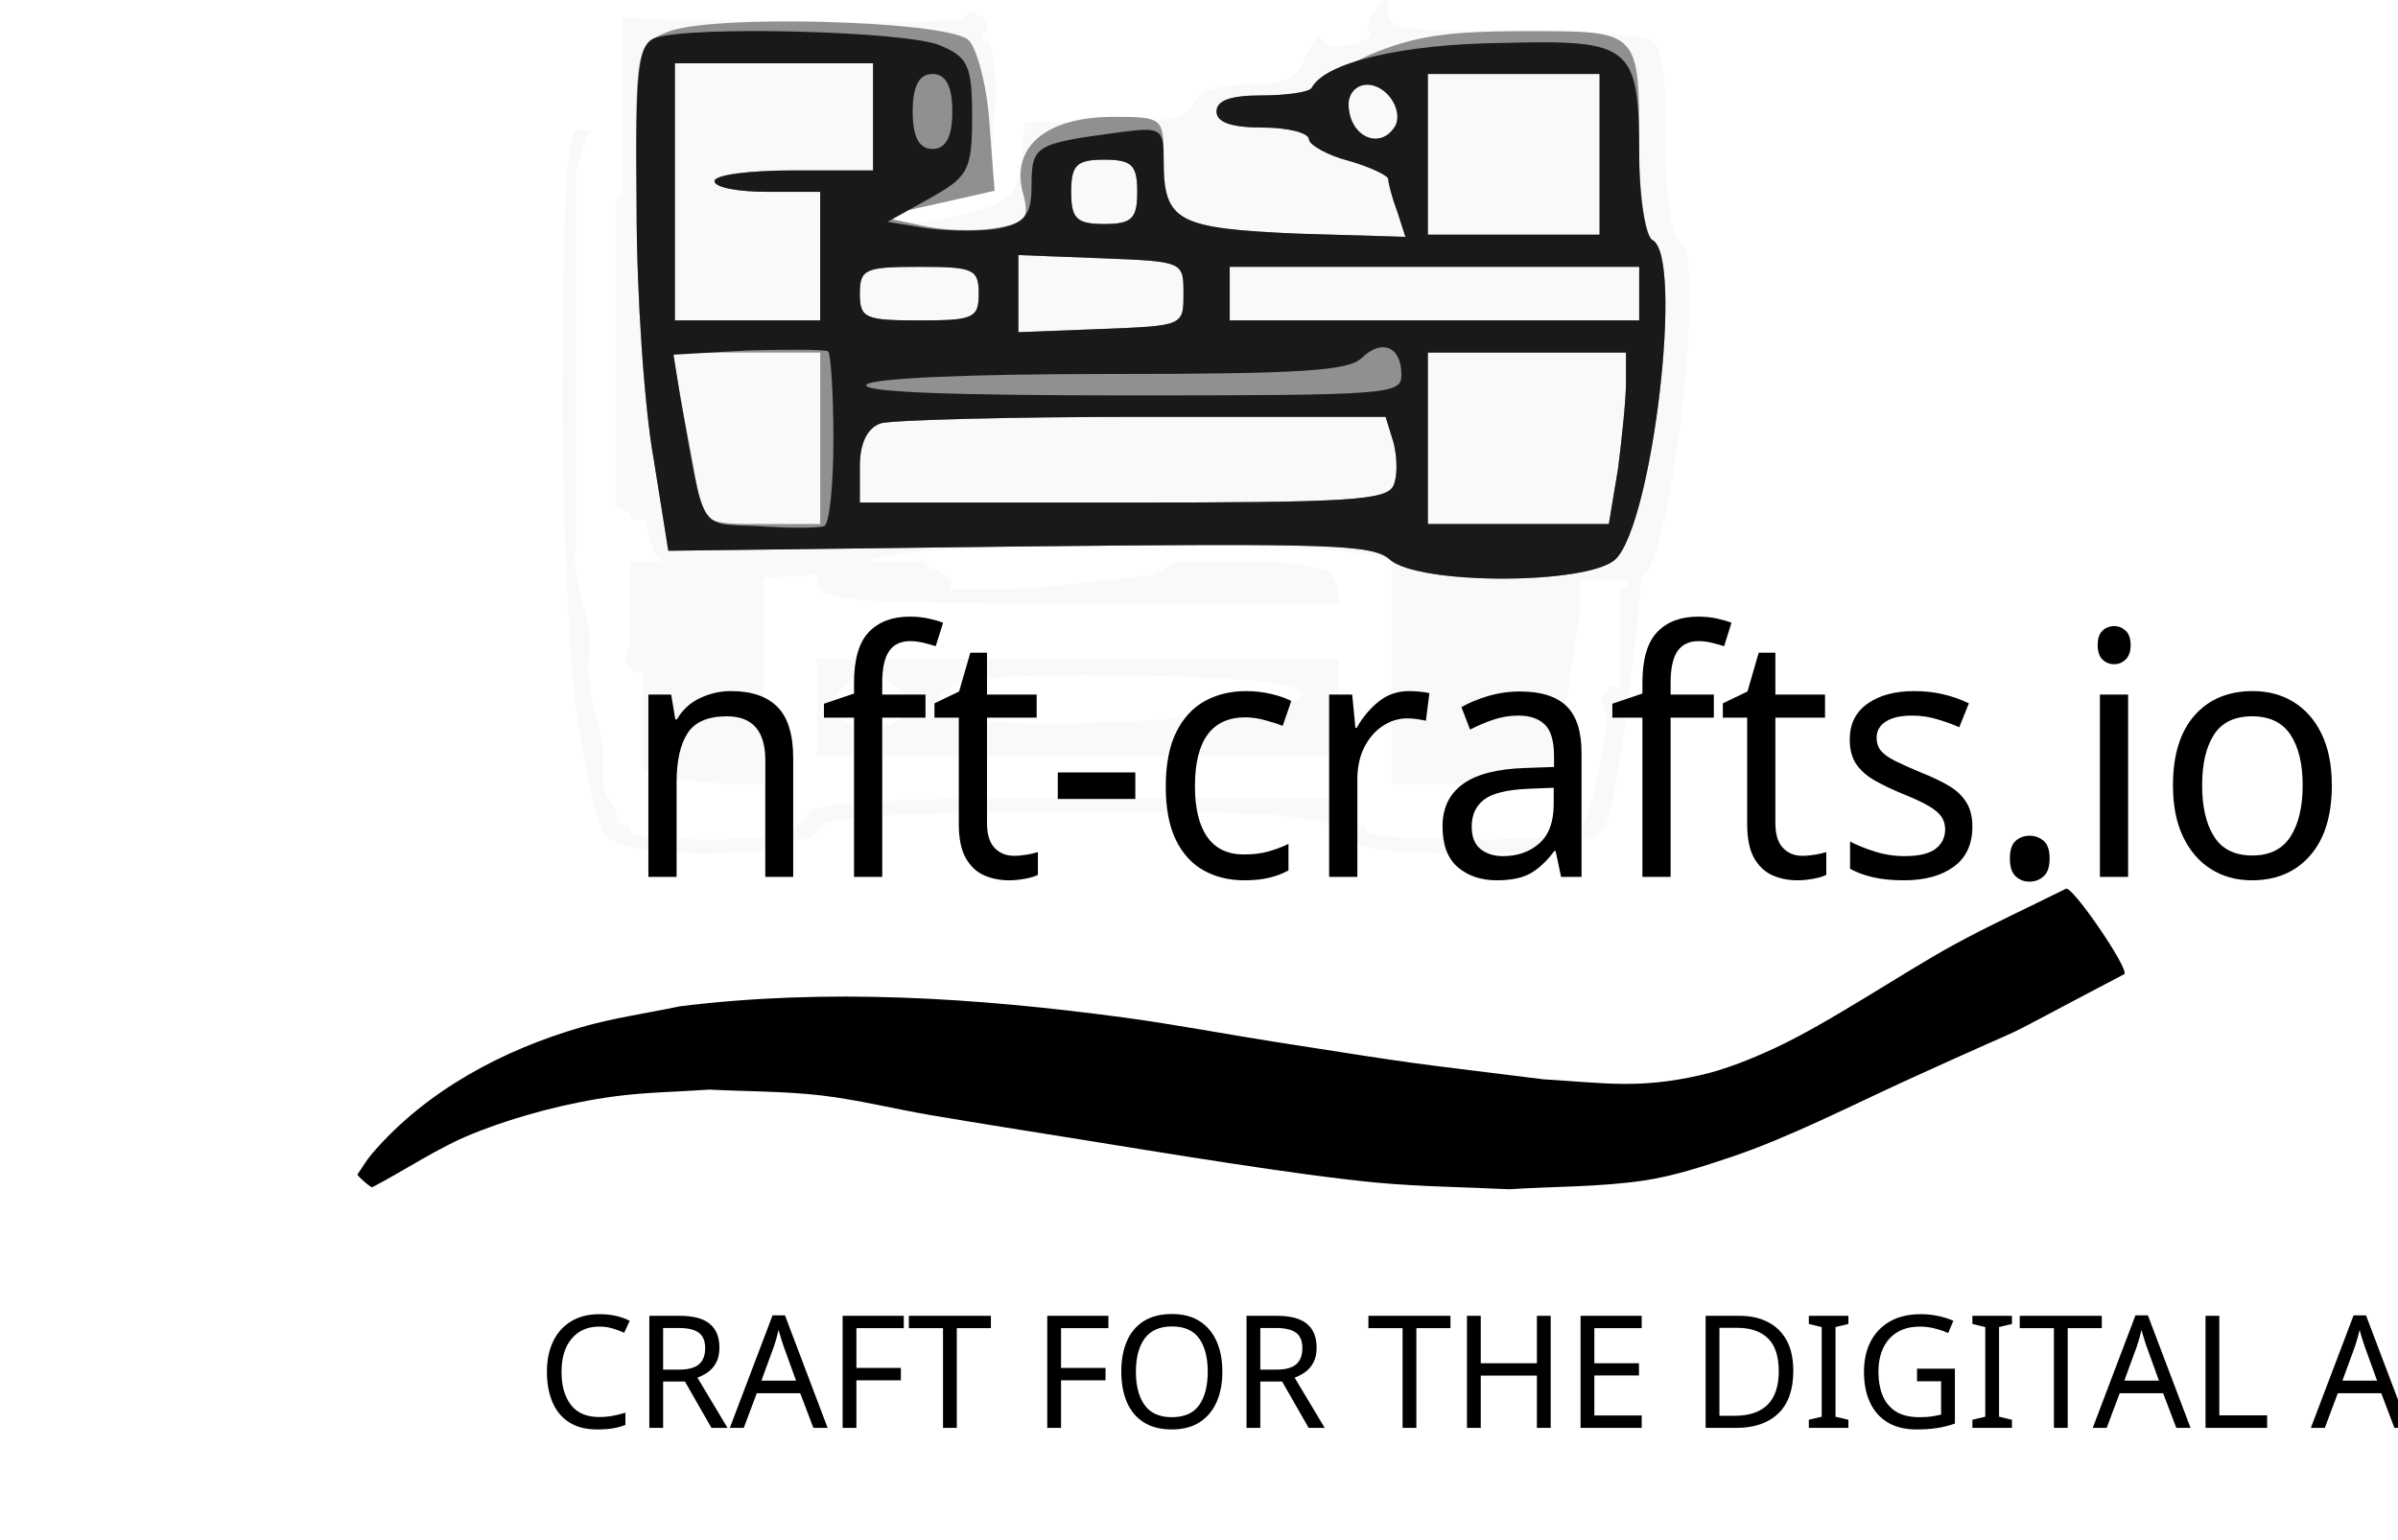
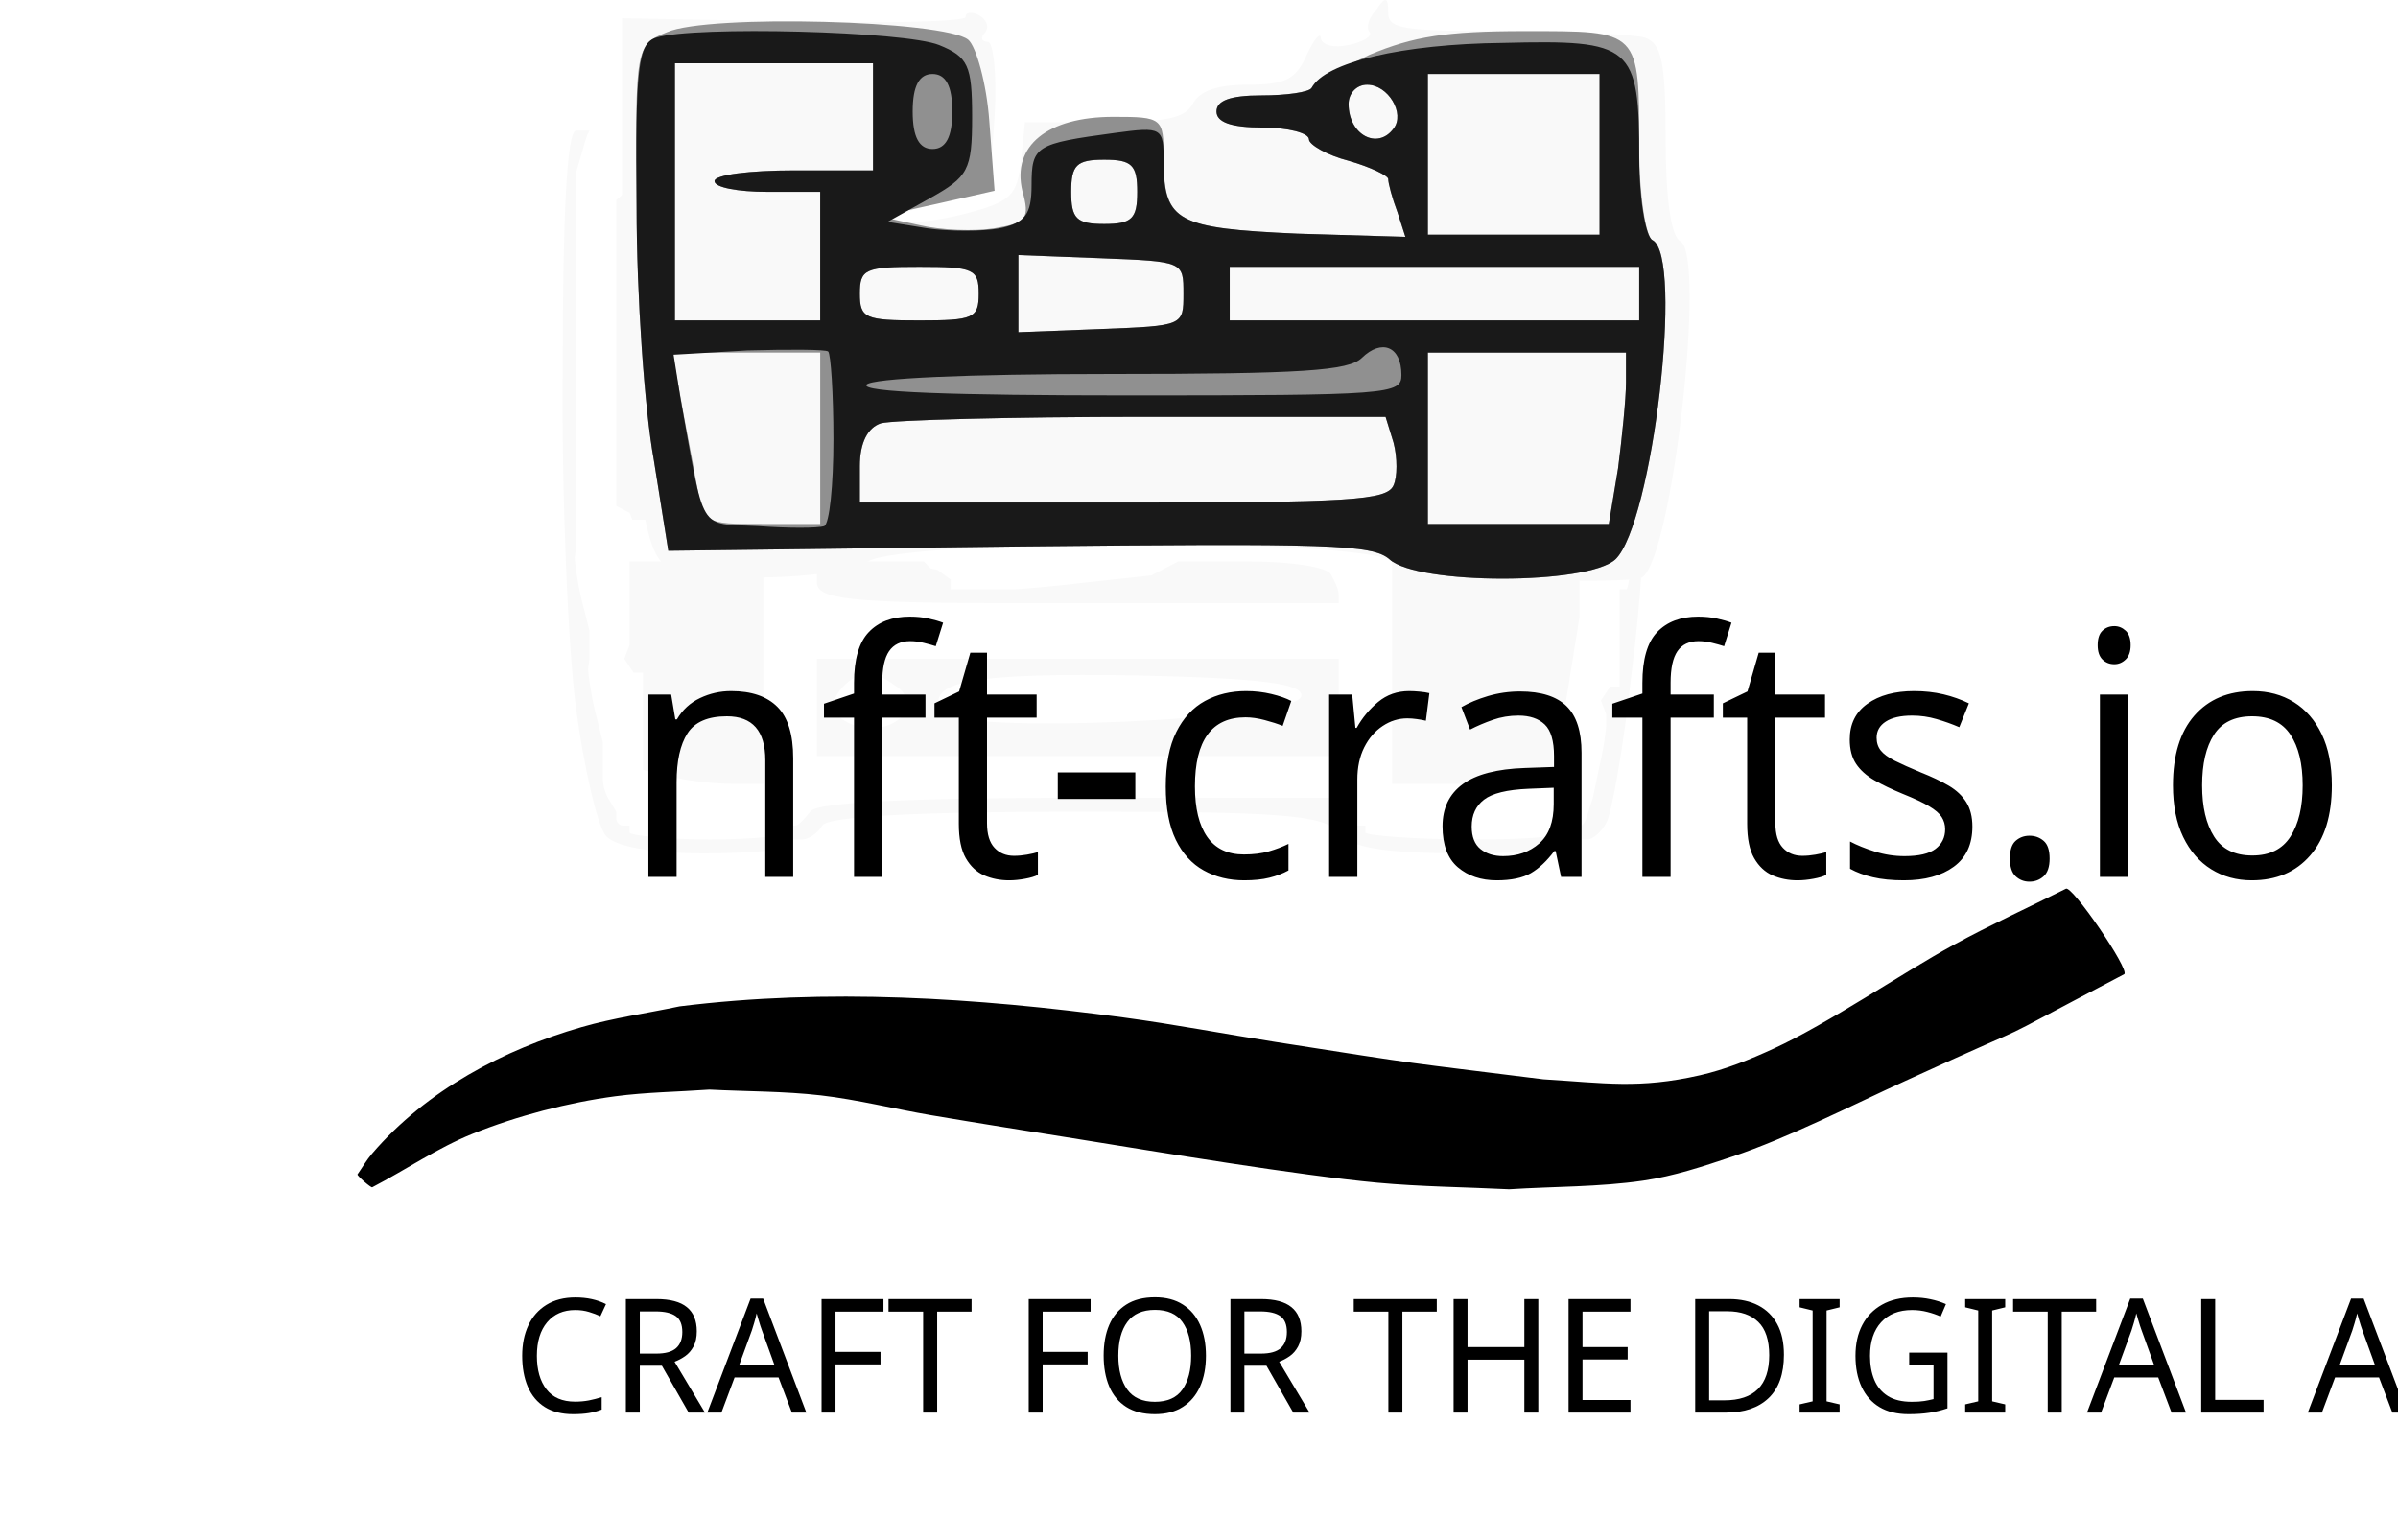
<svg xmlns="http://www.w3.org/2000/svg" width="129.248mm" height="83.024mm" viewBox="0 0 129.248 83.024" version="1.1" id="svg4701">
  <defs id="defs4698">
    <rect x="86.616" y="242.04" width="318.475" height="55.236" id="rect92046" />
  </defs>
  <g id="layer1" transform="translate(-39.57217,-12.10749)">
    <g id="g4978" transform="matrix(0.2645833,0,0,0.2645833,-121.4081,139.2286)">
      <g fill="#f9f9f9" fill-rule="evenodd" id="g4871" transform="matrix(2.725279,0,0,2.83241,676.7358,-513.3284)">
        <path d="m 19,21 -0.1,0.2 c -0.1,0.1 -0.3,0.8 -0.5,1.5 L 18,24 v 0 1.5 c 0,0.8 0,1.7 0,2 0,0.2 0,5.6 0,12 V 51 51 l -0.1,0.7 c 0,0.4 0.2,1.8 0.5,3 L 19,57 v 0 0.5 c 0,0.2 0,0.7 0,1 v 0.5 0 l -0.1,0.7 c 0,0.4 0.2,1.8 0.5,3 L 20,65 v 0 0.5 c 0,0.2 0,0.7 0,1 v 0.5 0 0.7 c 0,0.4 0.2,1.1 0.5,1.5 L 21,70 v 0 0.5 c 0,0.2 0.2,0.5 0.5,0.5 H 22 v 0 0.5 c 0,0.2 2.7,0.5 6,0.5 3.3,0 6,-0.3 6,-0.5 V 71 71 h 0.4 c 0.2,0 0.7,-0.5 1.1,-1 0.3,-0.7 8.1,-1 20,-1 H 75 v 0 0.5 c 0,0.2 0.2,0.5 0.5,0.5 H 76 v 0 0.5 c 0,0.2 0.2,0.5 0.5,0.5 H 77 v 0 0.5 c 0,0.2 3.6,0.5 8,0.5 6.2,0 8.1,-0.4 8.5,-1.5 L 94,69 v 0 l 0.5,-2.3 c 0.3,-1.2 0.5,-2.6 0.5,-3 V 63 l -0.4,-1 0.7,-1 H 96 V 57.5 54 54 h 0.5 C 96.7,54 97,51.5 97,48.5 97,45.4 96.7,43 96.5,43 H 96 v 0 L 95,41.5 94,40 v 0 -4.5 c 0,-2.5 0,-4.8 0,-5 0,-0.3 0,-1.4 0,-2.5 v -2 0 L 93.5,25 93,24 v 0 -0.5 C 93,23.2 92.7,23 92.5,23 H 92 v 0 -0.5 l 1,-0.5 1.5,1.6 c 0.9,1.1 1.5,3.8 1.5,7.5 0,3.2 0,6.8 0,7.9 v 2 0 l 0.7,0.5 c 0.4,0.3 0.9,2.5 1.1,4.8 C 98,48.6 97.6,54.8 96.9,60 96.3,65.3 95.4,70.2 95,70.8 94.7,71.4 94,72 93.6,72 H 93 v 0 0.5 C 93,72.7 89.2,73 84.6,73 78.3,73 75.9,72.6 75,71.5 73.9,70.2 70.4,70 55.4,70 c -11.1,0 -18.6,0.3 -19,1 -0.3,0.5 -1,1 -1.5,1 H 34 v 0 0.5 C 34,72.7 31.1,73 27.6,73 23.7,73 20.8,72.5 20.2,71.7 19.6,71 18.6,66.9 18,62.6 17.4,58.3 16.9,47.2 17,37.9 17,27.3 17.3,21 18,21 h 1" id="path4843" />
        <path d="M 23,67 V 63.5 60 H 22.3 L 21.6,59 22,58 v -1 c 0,-0.6 0,-1.3 0,-1.5 0,-0.3 0,-1.2 0,-2 V 52 52 h 0.5 c 0.2,0 2.5,0 5,0 H 32 v 0 5.5 c 0,3 0,5.7 0,6 0,0.2 0,1.4 0,2.5 v 2 0 h -2.3 c -1.2,0 -3.3,-0.2 -4.5,-0.5 L 23,67" id="path4845" />
        <path d="m 79,52 h 2 c 1.1,0 2.2,0 2.5,0 0.2,0 2.5,0 5,0 H 93 v 0 0.5 c 0,0.2 0,0.7 0,1 v 0.5 0 0.5 c 0,0.2 0,0.7 0,1 v 0.5 0 l -0.5,3 -0.5,3 v 0 0.5 c 0,0.2 0,0.7 0,1 v 0.5 0 h -0.5 c -0.3,0 -0.5,0.2 -0.5,0.5 0,0.2 0,1.1 0,2 v 1.5 0 h -0.5 c -0.3,0 -3,0 -6,0 H 79 v -8 -8" id="path4847" />
        <path d="m 36,66 v -0.5 c 0,-0.3 0,-1.9 0,-3.5 V 59 H 55.5 75 v 0 3.5 3.5 0 H 55.5 36 m 1.3,-3.2 C 36.8,61.9 38.5,60 40,60 c 0.2,0 1.1,0.4 1.8,0.9 1.9,1.1 0.7,3.1 -1.8,3.1 -1.1,0 -2.3,-0.6 -2.7,-1.2 m 8,0 C 44.1,60.6 47.7,60 60,60.2 c 9.3,0.2 12.4,0.6 12.2,1.5 -0.3,1.7 -26,2.8 -26.9,1.1" id="path4849" />
        <path d="m 36,52 h 3.5 c 1.9,0 3.7,0 4,0 H 44 v 0 l 0.5,0.5 0.5,0.1 1,0.7 V 54 h 2 c 1.1,0 2.3,0 2.7,0 0.4,0 2.9,-0.2 5.5,-0.5 L 61,53 v 0 l 1,-0.5 1,-0.5 v 0 h 5.4 c 3,0 5.7,0.4 6,0.9 0.3,0.5 0.6,1.1 0.6,1.5 V 55 55 H 70.5 C 68,55 59.2,55 51,55 38.3,55 36,54.7 36,53.5 V 52" id="path4851" />
        <path d="m 59,43 v 3.5 3.5 0 h -0.8 c -0.4,0 -3,-0.1 -5.7,-0.3 -4.9,-0.2 -5,-0.4 -5,-3.2 0,-3 0,-3.1 5.7,-3.3 L 59,43 m -10,3.5 c 0,-1.8 3.3,-2.9 6,-2 3.6,1.1 2.3,3.5 -2,3.5 -2.9,0 -4,-0.5 -4,-1.5" id="path4853" />
        <path d="M 22,48.5 21,48 v -1 -4.5 c 0,-2.5 0,-4.8 0,-5 0,-0.3 0,-3 0,-6 V 26 26 l 0.6,-0.5 c 0.4,-0.3 3.5,-0.5 7,-0.5 3.5,0 6.6,0 6.9,0 H 36 v 0 4.5 4.5 0 l -0.8,-0.1 c -0.4,0 -3.1,0.2 -6,0.5 L 24,35 v 0 h -0.5 c -0.3,0 -0.5,0.4 -0.5,1 0,0.5 0.2,1 0.5,1 H 24 v 0 l 4,0.5 4,0.5 v 0 l -0.3,5.2 C 31.5,48.4 31.4,48.5 28,48.7 26,48.9 24.1,49 23.7,49 H 23 22.2 L 22,48.5" id="path4855" />
        <path d="m 36,49 v -1.5 c 0,-0.9 0,-1.8 0,-2 0,-0.3 0,-0.8 0,-1 V 44 44 l 0.7,-0.1 c 0.4,0 2,0.2 3.5,0.5 L 43,45 h 1 v 0.5 c 0,0.2 0,0.7 0,1 v 0.5 0 1 h -1 l -2.8,0.5 C 38.7,48.8 37.1,49 36.7,49 H 36" id="path4857" />
        <path d="m 64,49 -0.2,-0.3 c 0,-0.1 -0.3,-0.9 -0.5,-1.8 C 63.1,46 63.1,45 63.4,44.7 L 64,44 v 0 h 9.5 c 5.2,0 9.7,0 10,0 0.2,0 2.5,0 5,0 H 93 v 0 0.5 c 0,0.2 0,0.7 0,1 0,0.2 0,1.1 0,2 v 1.5 0 h -4.5 c -2.5,0 -4.8,0 -5,0 -0.3,0 -4.8,0 -10,0 H 64" id="path4859" />
        <path d="m 36,41 v -0.5 c 0,-0.3 0,-1 0,-1.5 0,-0.5 0.4,-1.1 1,-1.5 L 38,37 v 0 h 1.5 c 0.8,0 1.7,0 2,0 0.2,0 0.5,-0.3 0.5,-0.5 V 36 36 l 1,-1 1,-1 v 0 h 0.5 l 0.5,1 v 0.9 c 0,0.5 -2,1.5 -4.3,2.2 -3.5,1 -3.9,1.3 -1.9,1.6 1.4,0.2 3.4,-0.1 4.5,-0.7 1.2,-0.6 2.5,-1.1 2.9,-1.1 L 47,38 v 0 0.3 c 0,0.2 -0.3,0.6 -0.5,1 L 46,40 v -0.4 l -0.8,0.6 -0.7,0.3 -0.8,0.2 v 0 L 43,41.3 42,41 h -1 c -0.6,0 -1.3,0 -1.5,0 -0.3,0 -1.2,0 -2,0 H 36" id="path4861" />
        <path d="m 63,40 h -0.5 c -0.3,0 -0.8,0 -1,0 H 61 v 0 -0.5 C 61,39.2 60.5,39 60,39 59.4,39 59,37.2 59,35 V 31 H 58 57.5 C 57.2,31 57,30.7 57,30.5 V 30 30 h 1.5 C 59.3,30 60,29.3 60,28.5 60,27.4 61.1,27 64,27 h 4 v 0 L 69.5,25.5 71,24 v 0 l 0.7,-0.5 C 72.1,23.2 72.8,23 73.2,23 H 74 v 0 l 0.7,-0.5 C 75.1,22.2 75.8,22 76.2,22 H 77 v 0.5 0.5 h -1 -0.7 c -0.4,0 -0.8,0.2 -1,0.5 L 74,24 v 0 h -0.8 c -0.4,0 -1.1,0.2 -1.5,0.5 L 71,25 v 0 H 70.5 C 70.2,25 70,25.2 70,25.5 V 26 26 H 69.5 C 69.2,26 69,26.2 69,26.5 V 27 27 H 68.5 C 68.2,27 68,27.2 68,27.5 v 0.5 0 h -2 -2 v 0 h -0.5 c -0.3,0 -1,0 -1.5,0 -0.6,0 -1,0.6 -1,1.5 0,0.8 0.2,1.5 0.5,1.5 0.2,0 0.7,0 1,0 H 63 v 0 l 3,0.5 3,0.5 v 0 0.5 c 0,0.2 0.2,0.5 0.5,0.5 H 70 v 0 0.5 c 0,0.2 0.2,0.5 0.5,0.5 H 71 v 0 l 1.5,0.5 1.5,0.5 v 0 0.5 c 0,0.2 0.2,0.5 0.5,0.5 H 75 v 0 2 2 0.6 L 74,41.3 73,41 h -0.5 c -0.3,0 -2.1,0 -4,0 H 65 L 64.1,41.3 63,40.6" id="path4863" />
        <path d="m 79,41 v -0.5 c 0,-0.3 0,-3.7 0,-7.5 v -7 h 5.3 c 2.9,0 5.6,0.2 6,0.5 L 91,27 v 0 0.7 c 0,0.4 -0.2,3.6 -0.5,7 L 90,41 v 0 h -1.5 c -0.9,0 -1.8,0 -2,0 -0.3,0 -2.1,0 -4,0 H 79" id="path4865" />
        <path d="m 51,39 v -2 -2 0 l 0.6,-0.5 c 0.4,-0.3 1.3,-0.5 2,-0.5 0.8,0 1.4,1 1.4,2.5 0,1.5 -0.6,2.5 -1.5,2.5 -0.9,0 -1.8,0 -2,0 H 51" id="path4867" />
        <path d="m 74,31 h -0.5 c -0.3,0 -0.8,0 -1,0 H 72 v 0 -1.5 -1.5 0 h 1.5 c 0.8,0 1.5,0.4 1.5,1 0,0.5 0,1.2 0,1.5 V 31 32.1 L 74.2,32" id="path4869" />
      </g>
      <text xml:space="preserve" style="font-style:normal;font-variant:normal;font-weight:normal;font-stretch:normal;font-size:67.266px;line-height:1.25;font-family:'Futura MdCn BT';-inkscape-font-specification:'Futura MdCn BT';stroke-width:1.051" x="757.567" y="-292.766" id="text27048" transform="scale(0.9701654,1.030752)">
        <tspan id="tspan27046" x="757.567" y="-292.766" style="font-style:normal;font-variant:normal;font-weight:normal;font-stretch:normal;font-family:'Futura MdCn BT';-inkscape-font-specification:'Futura MdCn BT';stroke-width:1.051">nft-crafts.io</tspan>
      </text>
      <g id="g159864" transform="matrix(2.690968,0,0,2.18326,689.403,-522.1462)">
        <g fill="#f9f9f9" id="g159842">
          <path d="M 85.1,73.2 C 79.5,73 76.3,72.4 75.3,71.5 73.2,69.3 38.4,69.4 35.6,71.5 33.6,73 25.5,73.5 21.4,72.4 19.5,71.9 19.1,70.7 18.1,63.1 17.5,58.3 17,46.8 17,37.6 V 20.8 l 13,0.3 c 7.2,0.2 13,0 13,-0.4 0,-0.5 0.5,-0.5 1,-0.2 0.6,0.4 0.8,1.1 0.5,1.6 -0.4,0.5 -0.3,0.9 0.2,0.9 0.4,0 0.7,3.1 0.5,7 l -0.4,7 -4.1,1.1 c -2.3,0.7 -3.6,1.4 -2.8,1.7 0.7,0.2 3.1,-0.1 5.2,-0.8 3.4,-1.1 3.8,-1.7 4.1,-4.9 l 0.3,-3.6 h 6 c 4.8,0 6.1,-0.4 6.7,-1.7 0.5,-1.2 1.8,-1.8 4.2,-1.8 2.8,0 3.6,-0.5 4.4,-2.7 0.6,-1.6 1.1,-2.3 1.1,-1.6 0.1,0.6 1,0.9 2.1,0.6 1.1,-0.3 1.8,-0.8 1.6,-1.2 -0.3,-0.4 -0.1,-1.3 0.5,-2.1 0.7,-1.3 0.9,-1.2 0.9,0.3 0,1.5 1.1,1.7 8.9,1.7 4.9,0 9.6,0.3 10.5,0.6 1.3,0.5 1.6,2.3 1.6,9.4 0,5.6 0.4,9.1 1.1,9.6 2,1.2 -0.6,29.7 -2.9,31.4 -0.4,0.3 -4.5,0.4 -9.1,0.2 z" id="path159840" />
        </g>
        <g fill="#909090" id="g159846">
          <path d="m 75.1,71.3 c -1.3,-1.4 -4.6,-1.5 -28,-1.2 L 20.5,70.5 19.4,62 C 18.7,57.3 18.1,46.7 18.1,38.4 18,23.5 18,23.3 20.4,22.1 c 3.1,-1.7 21,-1.1 22.8,0.7 0.6,0.6 1.4,4.1 1.6,7.6 l 0.4,6.5 -4.3,1.2 -4.4,1.2 3,0.8 c 1.7,0.5 4.2,0.6 5.7,0.3 2.4,-0.5 2.7,-0.9 2.1,-3.5 -0.8,-4.2 1.9,-6.9 6.9,-6.9 3.7,0 3.8,0.1 3.8,3.8 0,6 0.9,6.6 10.1,7.1 l 8.2,0.3 -0.6,-2.3 C 75.3,37.6 75,36.2 75,35.8 75,35.5 73.7,34.7 72,34.1 70.4,33.6 69,32.6 69,32.1 69,31.5 67.4,31 65.5,31 63.1,31 62,30.5 62,29.5 c 0,-1 1,-1.5 3.4,-1.5 1.9,0 3.6,-0.3 3.8,-0.7 0.2,-0.5 2.2,-1.8 4.4,-3.1 3.3,-1.7 5.8,-2.2 11.7,-2.2 8.8,0 8.7,-0.2 8.7,11 0,4.3 0.5,8.2 1,8.5 2.4,1.5 0,26.5 -2.8,29.8 -2.1,2.4 -15,2.4 -17.1,0 z M 32,60 v -8 h -5.6 -5.6 l 0.6,4 c 0.3,2.2 0.9,5.8 1.2,8 0.6,4 0.6,4 5,4 H 32 Z m 60.4,2.8 c 0.3,-2.9 0.6,-6.5 0.6,-8 V 52 H 85.5 78 v 8 8 h 6.9 6.8 z m -17,1.6 c 0.3,-0.8 0.3,-2.6 0,-4 L 74.8,58 H 56.5 c -10.1,0 -19,0.3 -19.9,0.6 -1,0.4 -1.6,1.8 -1.6,4 V 66 h 19.9 c 17.2,0 20,-0.2 20.5,-1.6 z M 59.5,46.5 c 0,-3 0,-3 -6.2,-3.3 L 47,42.9 v 3.6 3.6 l 6.3,-0.3 c 6.2,-0.3 6.2,-0.3 6.2,-3.3 z M 32,43 v -6 h -4 c -2.2,0 -4,-0.4 -4,-1 0,-0.6 2.7,-1 6,-1 h 6 V 30 25 H 28.5 21 v 12 12 h 5.5 5.5 z m 12,3.5 C 44,44.2 43.6,44 39.5,44 35.4,44 35,44.2 35,46.5 c 0,2.3 0.4,2.5 4.5,2.5 4.1,0 4.5,-0.2 4.5,-2.5 z m 50,0 V 44 H 78.5 63 V 46.5 49 H 78.5 94 Z m -3,-13 V 26 H 84.5 78 V 33.5 41 H 84.5 91 Z M 56,37 c 0,-2.5 -0.4,-3 -2.5,-3 -2.1,0 -2.5,0.5 -2.5,3 0,2.5 0.4,3 2.5,3 2.1,0 2.5,-0.5 2.5,-3 z M 75.4,31.1 C 76.3,29.7 75,27 73.4,27 72.6,27 72,27.8 72,28.8 c 0,2.9 2.2,4.3 3.4,2.3 z" id="path159844" />
        </g>
        <g fill="#191919" id="g159850">
          <path d="m 75.1,71.3 c -1.3,-1.4 -4.6,-1.5 -28,-1.2 L 20.5,70.5 19.4,62 C 18.7,57.3 18.1,46.7 18.1,38.4 18,25.4 18.2,23.1 19.6,22.6 22.5,21.5 38.4,22 41,23.3 c 2.2,1.1 2.5,1.9 2.5,6.7 0,5 -0.3,5.6 -3.2,7.6 l -3.2,2.2 3,0.6 c 1.7,0.3 4.2,0.3 5.5,0 1.9,-0.5 2.4,-1.3 2.4,-4 0,-3.7 0.3,-3.9 6.3,-4.9 3.6,-0.6 3.7,-0.5 3.7,2.7 0,5.6 1.1,6.2 10.1,6.7 l 8.2,0.3 -0.6,-2.3 C 75.3,37.6 75,36.2 75,35.8 75,35.5 73.7,34.7 72,34.1 70.4,33.6 69,32.6 69,32.1 69,31.5 67.4,31 65.5,31 63.1,31 62,30.5 62,29.5 c 0,-1 1,-1.5 3.4,-1.5 1.9,0 3.6,-0.3 3.8,-0.7 1,-2.4 6.9,-4.1 14.5,-4.2 9.8,-0.3 10.3,0.2 10.3,10.8 0,3.8 0.5,7.3 1,7.6 2.4,1.5 0,26.5 -2.8,29.8 -2.1,2.4 -15,2.4 -17.1,0 z M 33,60.1 c 0,-4.3 -0.2,-8 -0.4,-8.2 -0.2,-0.2 -3,-0.2 -6.1,-0.1 l -5.6,0.4 0.5,3.9 c 1.9,13 1.3,11.8 5.9,12.1 2.3,0.2 4.5,0.2 5,0 C 32.7,68 33,64.4 33,60.1 Z m 59.4,2.7 c 0.3,-2.9 0.6,-6.5 0.6,-8 V 52 H 85.5 78 v 8 8 h 6.9 6.8 z m -17,1.6 c 0.3,-0.8 0.3,-2.6 0,-4 L 74.8,58 H 56.5 c -10.1,0 -19,0.3 -19.9,0.6 -1,0.4 -1.6,1.8 -1.6,4 V 66 h 19.9 c 17.2,0 20,-0.2 20.5,-1.6 z M 76,54.1 c 0,-2.7 -1.5,-3.4 -3,-1.6 -1,1.2 -4.5,1.5 -19.1,1.5 -10.8,0 -18,0.4 -18.4,1 -0.4,0.7 6.5,1 19.9,1 C 75.1,56 76,55.9 76,54.1 Z M 59.5,46.5 c 0,-3 0,-3 -6.2,-3.3 L 47,42.9 v 3.6 3.6 l 6.3,-0.3 c 6.2,-0.3 6.2,-0.3 6.2,-3.3 z M 32,43 v -6 h -4 c -2.2,0 -4,-0.4 -4,-1 0,-0.6 2.7,-1 6,-1 h 6 V 30 25 H 28.5 21 v 12 12 h 5.5 5.5 z m 12,3.5 C 44,44.2 43.6,44 39.5,44 35.4,44 35,44.2 35,46.5 c 0,2.3 0.4,2.5 4.5,2.5 4.1,0 4.5,-0.2 4.5,-2.5 z m 50,0 V 44 H 78.5 63 V 46.5 49 H 78.5 94 Z m -3,-13 V 26 H 84.5 78 V 33.5 41 H 84.5 91 Z M 56,37 c 0,-2.5 -0.4,-3 -2.5,-3 -2.1,0 -2.5,0.5 -2.5,3 0,2.5 0.4,3 2.5,3 2.1,0 2.5,-0.5 2.5,-3 z M 42,29.5 C 42,27.1 41.5,26 40.5,26 c -1,0 -1.5,1.1 -1.5,3.5 0,2.4 0.5,3.5 1.5,3.5 1,0 1.5,-1.1 1.5,-3.5 z m 33.4,1.6 C 76.3,29.7 75,27 73.4,27 72.6,27 72,27.8 72,28.8 c 0,2.9 2.2,4.3 3.4,2.3 z" id="path159848" />
        </g>
      </g>
      <path style="font-variation-settings:normal;opacity:1;vector-effect:none;fill:#000000;fill-opacity:1;stroke-width:0.687;stroke-linecap:butt;stroke-linejoin:miter;stroke-miterlimit:4;stroke-dasharray:none;stroke-dashoffset:0;stroke-opacity:1;-inkscape-stroke:none;stop-color:#000000;stop-opacity:1" id="path65776" d="m 684.27,-238.532 c 6.843,-3.567 13.296,-8.022 20.455,-10.904 9.036,-3.637 19.505,-6.368 29.027,-7.627 6.364,-0.842 12.798,-0.91 19.197,-1.365 7.559,0.393 15.153,0.31 22.676,1.179 7.551,0.872 14.966,2.763 22.466,4.037 10.113,1.717 20.245,3.306 30.371,4.934 15.892,2.555 44.348,7.31 60.493,8.813 8.942,0.833 17.933,0.896 26.9,1.344 9.118,-0.588 18.304,-0.439 27.353,-1.764 6.178,-0.905 12.188,-2.898 18.134,-4.896 11.363,-3.819 24.364,-10.452 35.202,-15.412 33.2,-15.192 11.401,-4.332 44.622,-21.759 1.158,-0.895 -10.745,-18.294 -11.903,-17.4 v 0 c -7.631,3.818 -15.392,7.355 -22.893,11.453 -10.27,5.611 -25.524,16.02 -36.628,21.122 -4.85,2.228 -9.839,4.254 -15.007,5.426 -12.487,2.833 -19.504,1.571 -31.908,0.825 -30.047,-3.761 -22.654,-2.613 -54.544,-7.606 -10.373,-1.624 -20.697,-3.619 -31.099,-5.011 -29.938,-4.008 -60.237,-5.991 -90.31,-2.25 -6.663,1.413 -13.432,2.348 -19.989,4.238 -15.747,4.539 -31.541,12.797 -42.665,25.781 -1.112,1.298 -1.977,2.813 -2.966,4.219 -0.174,0.227 2.842,2.849 3.017,2.622 z" />
-       <text xml:space="preserve" style="font-style:normal;font-variant:normal;font-weight:normal;font-stretch:normal;font-size:31.611px;line-height:1.25;font-family:'Futura MdCn BT';-inkscape-font-specification:'Futura MdCn BT';stroke-width:0.988" x="726.777" y="-187.189" id="text20270" transform="scale(0.9878431,1.012307)">
-         <tspan id="tspan20268" x="726.777" y="-187.189" style="stroke-width:0.988">CRAFT <tspan style="font-style:normal;font-variant:normal;font-weight:normal;font-stretch:normal;font-size:31.611px;font-family:'Futura MdCn BT';-inkscape-font-specification:'Futura MdCn BT';stroke-width:0.988" id="tspan34650">FOR</tspan> THE DIGITAL AGE</tspan>
+       <text xml:space="preserve" style="font-style:normal;font-variant:normal;font-weight:normal;font-stretch:normal;font-size:32px;line-height:1.25;font-family:'Futura MdCn BT';-inkscape-font-specification:'Futura MdCn BT';stroke-width:0.988" x="721.647" y="-190.269" id="text20270" transform="scale(0.987843,1.012307)">
+         <tspan id="tspan20268" x="721.647" y="-190.269" style="font-size:32px;stroke-width:0.988">CRAFT <tspan style="font-style:normal;font-variant:normal;font-weight:normal;font-stretch:normal;font-size:32px;font-family:'Futura MdCn BT';-inkscape-font-specification:'Futura MdCn BT';stroke-width:0.988" id="tspan34650">FOR</tspan> THE DIGITAL AGE</tspan>
      </text>
    </g>
  </g>
</svg>
